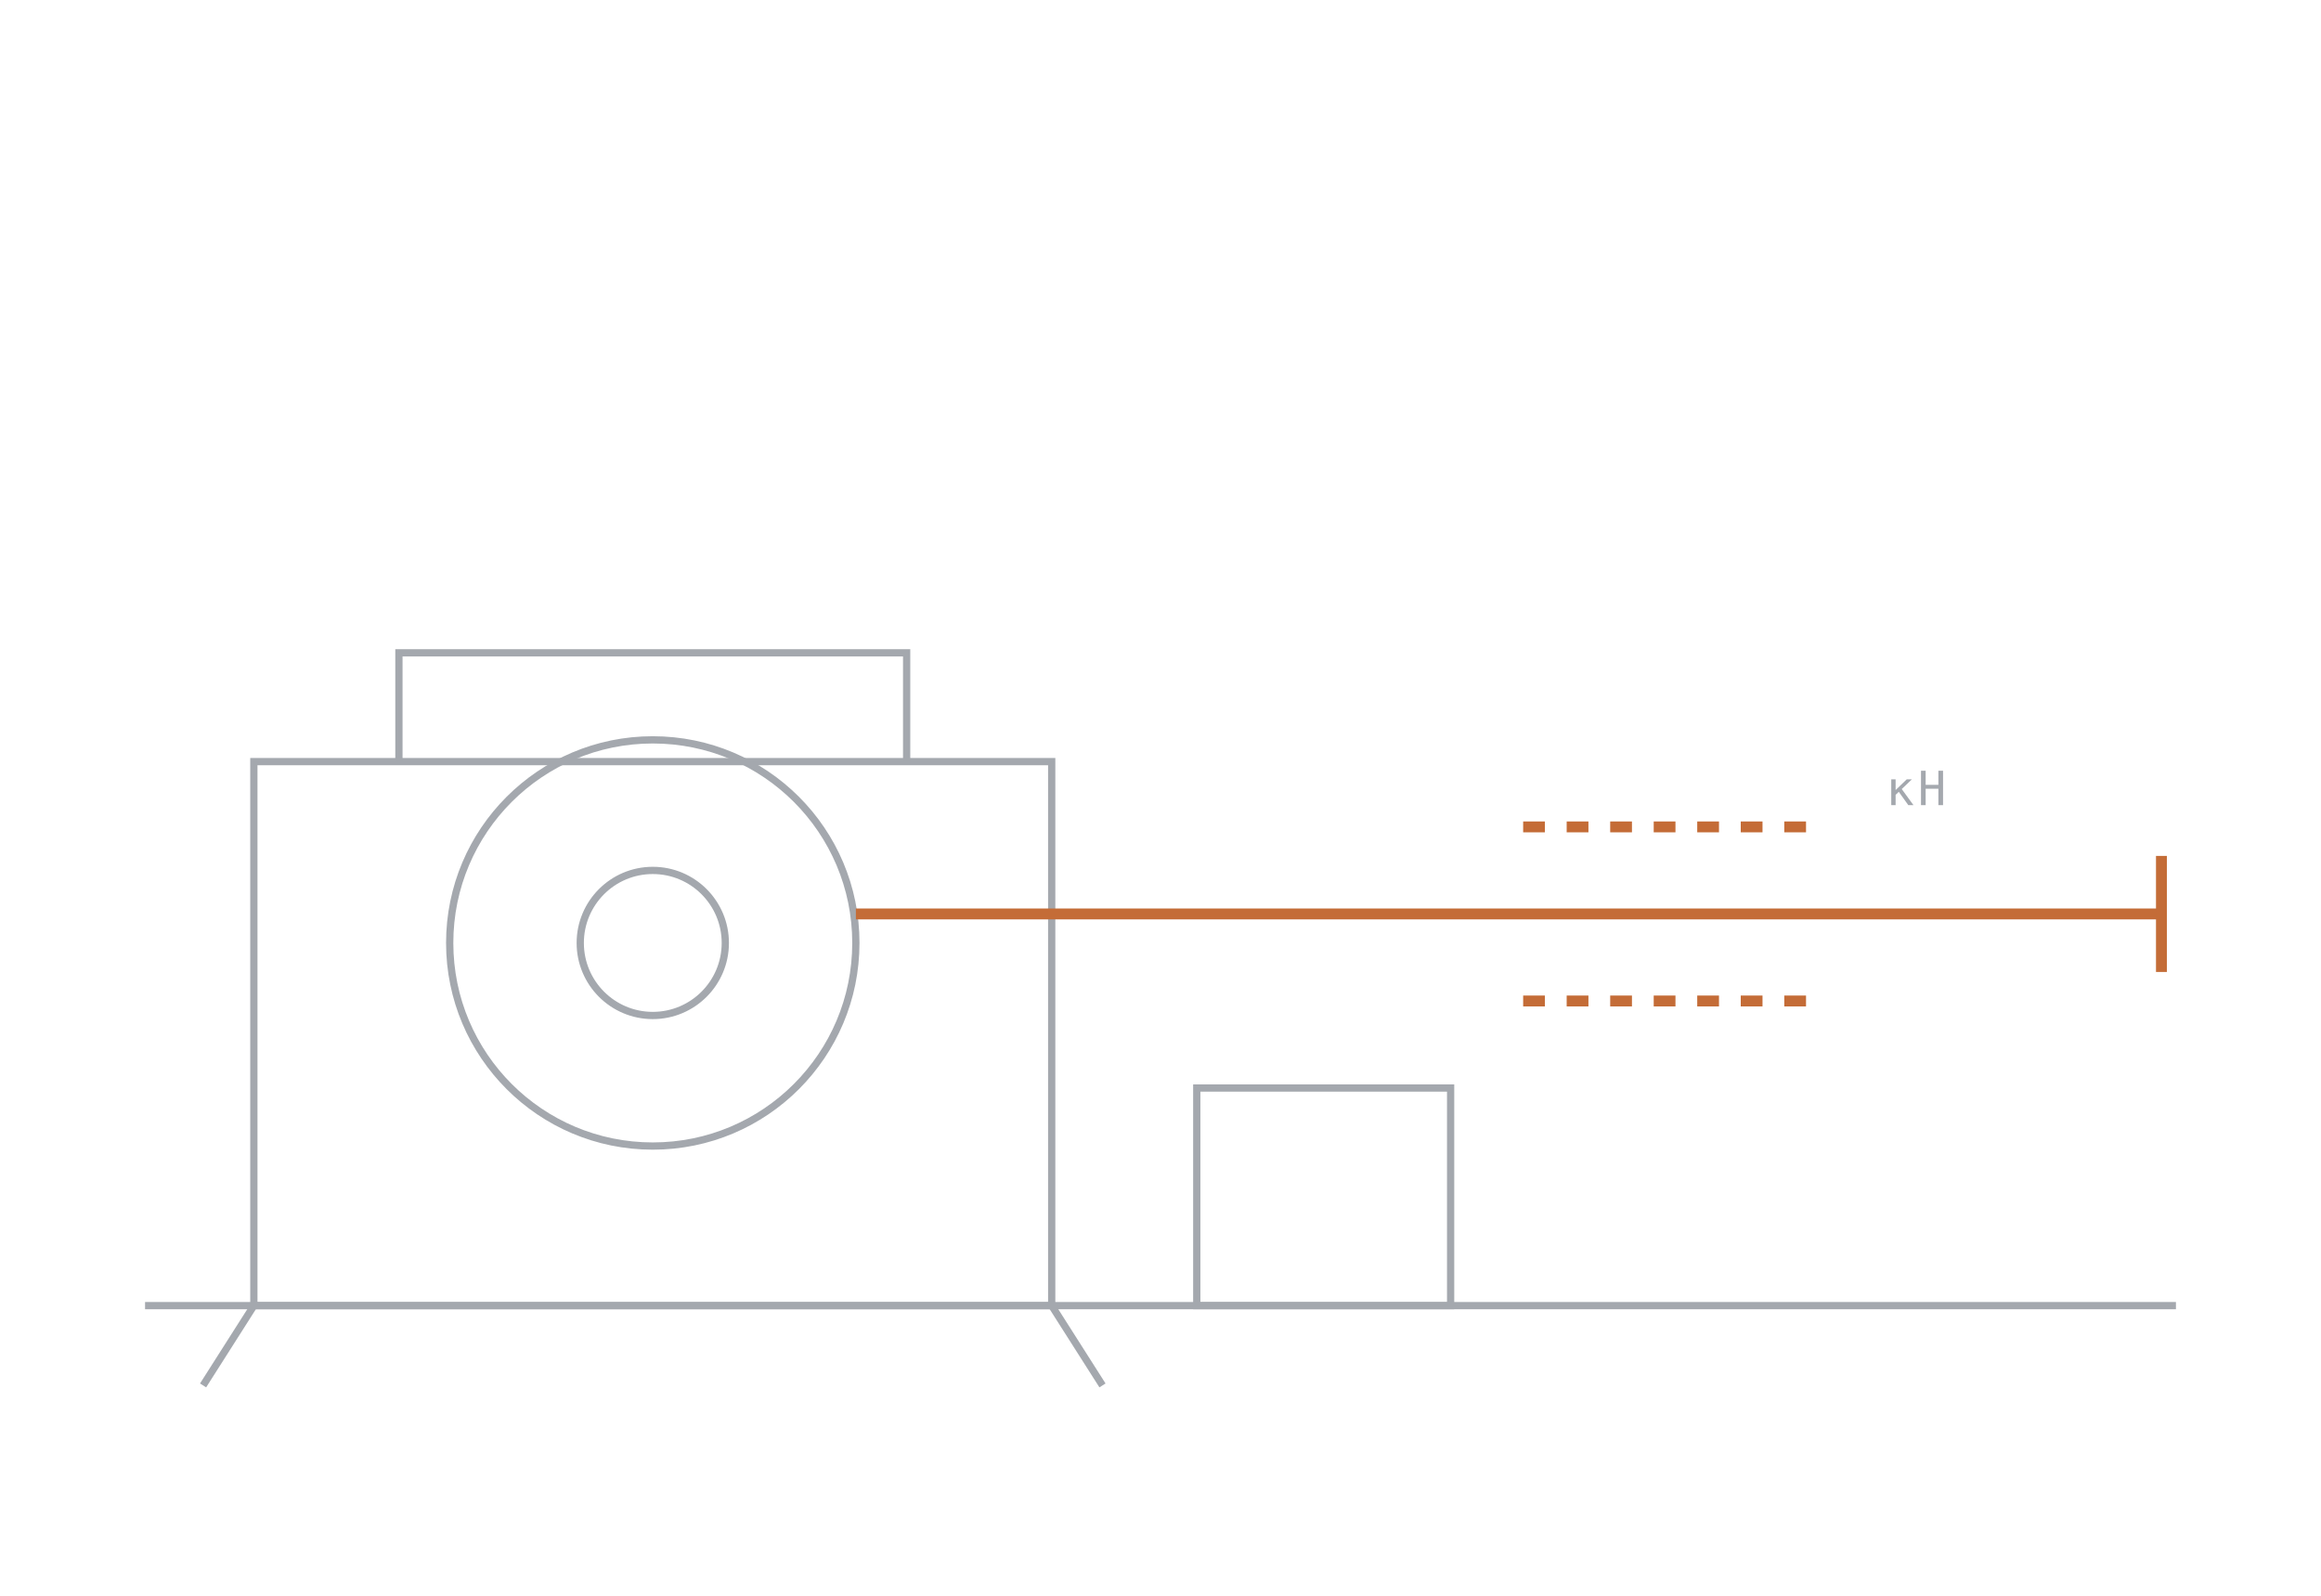
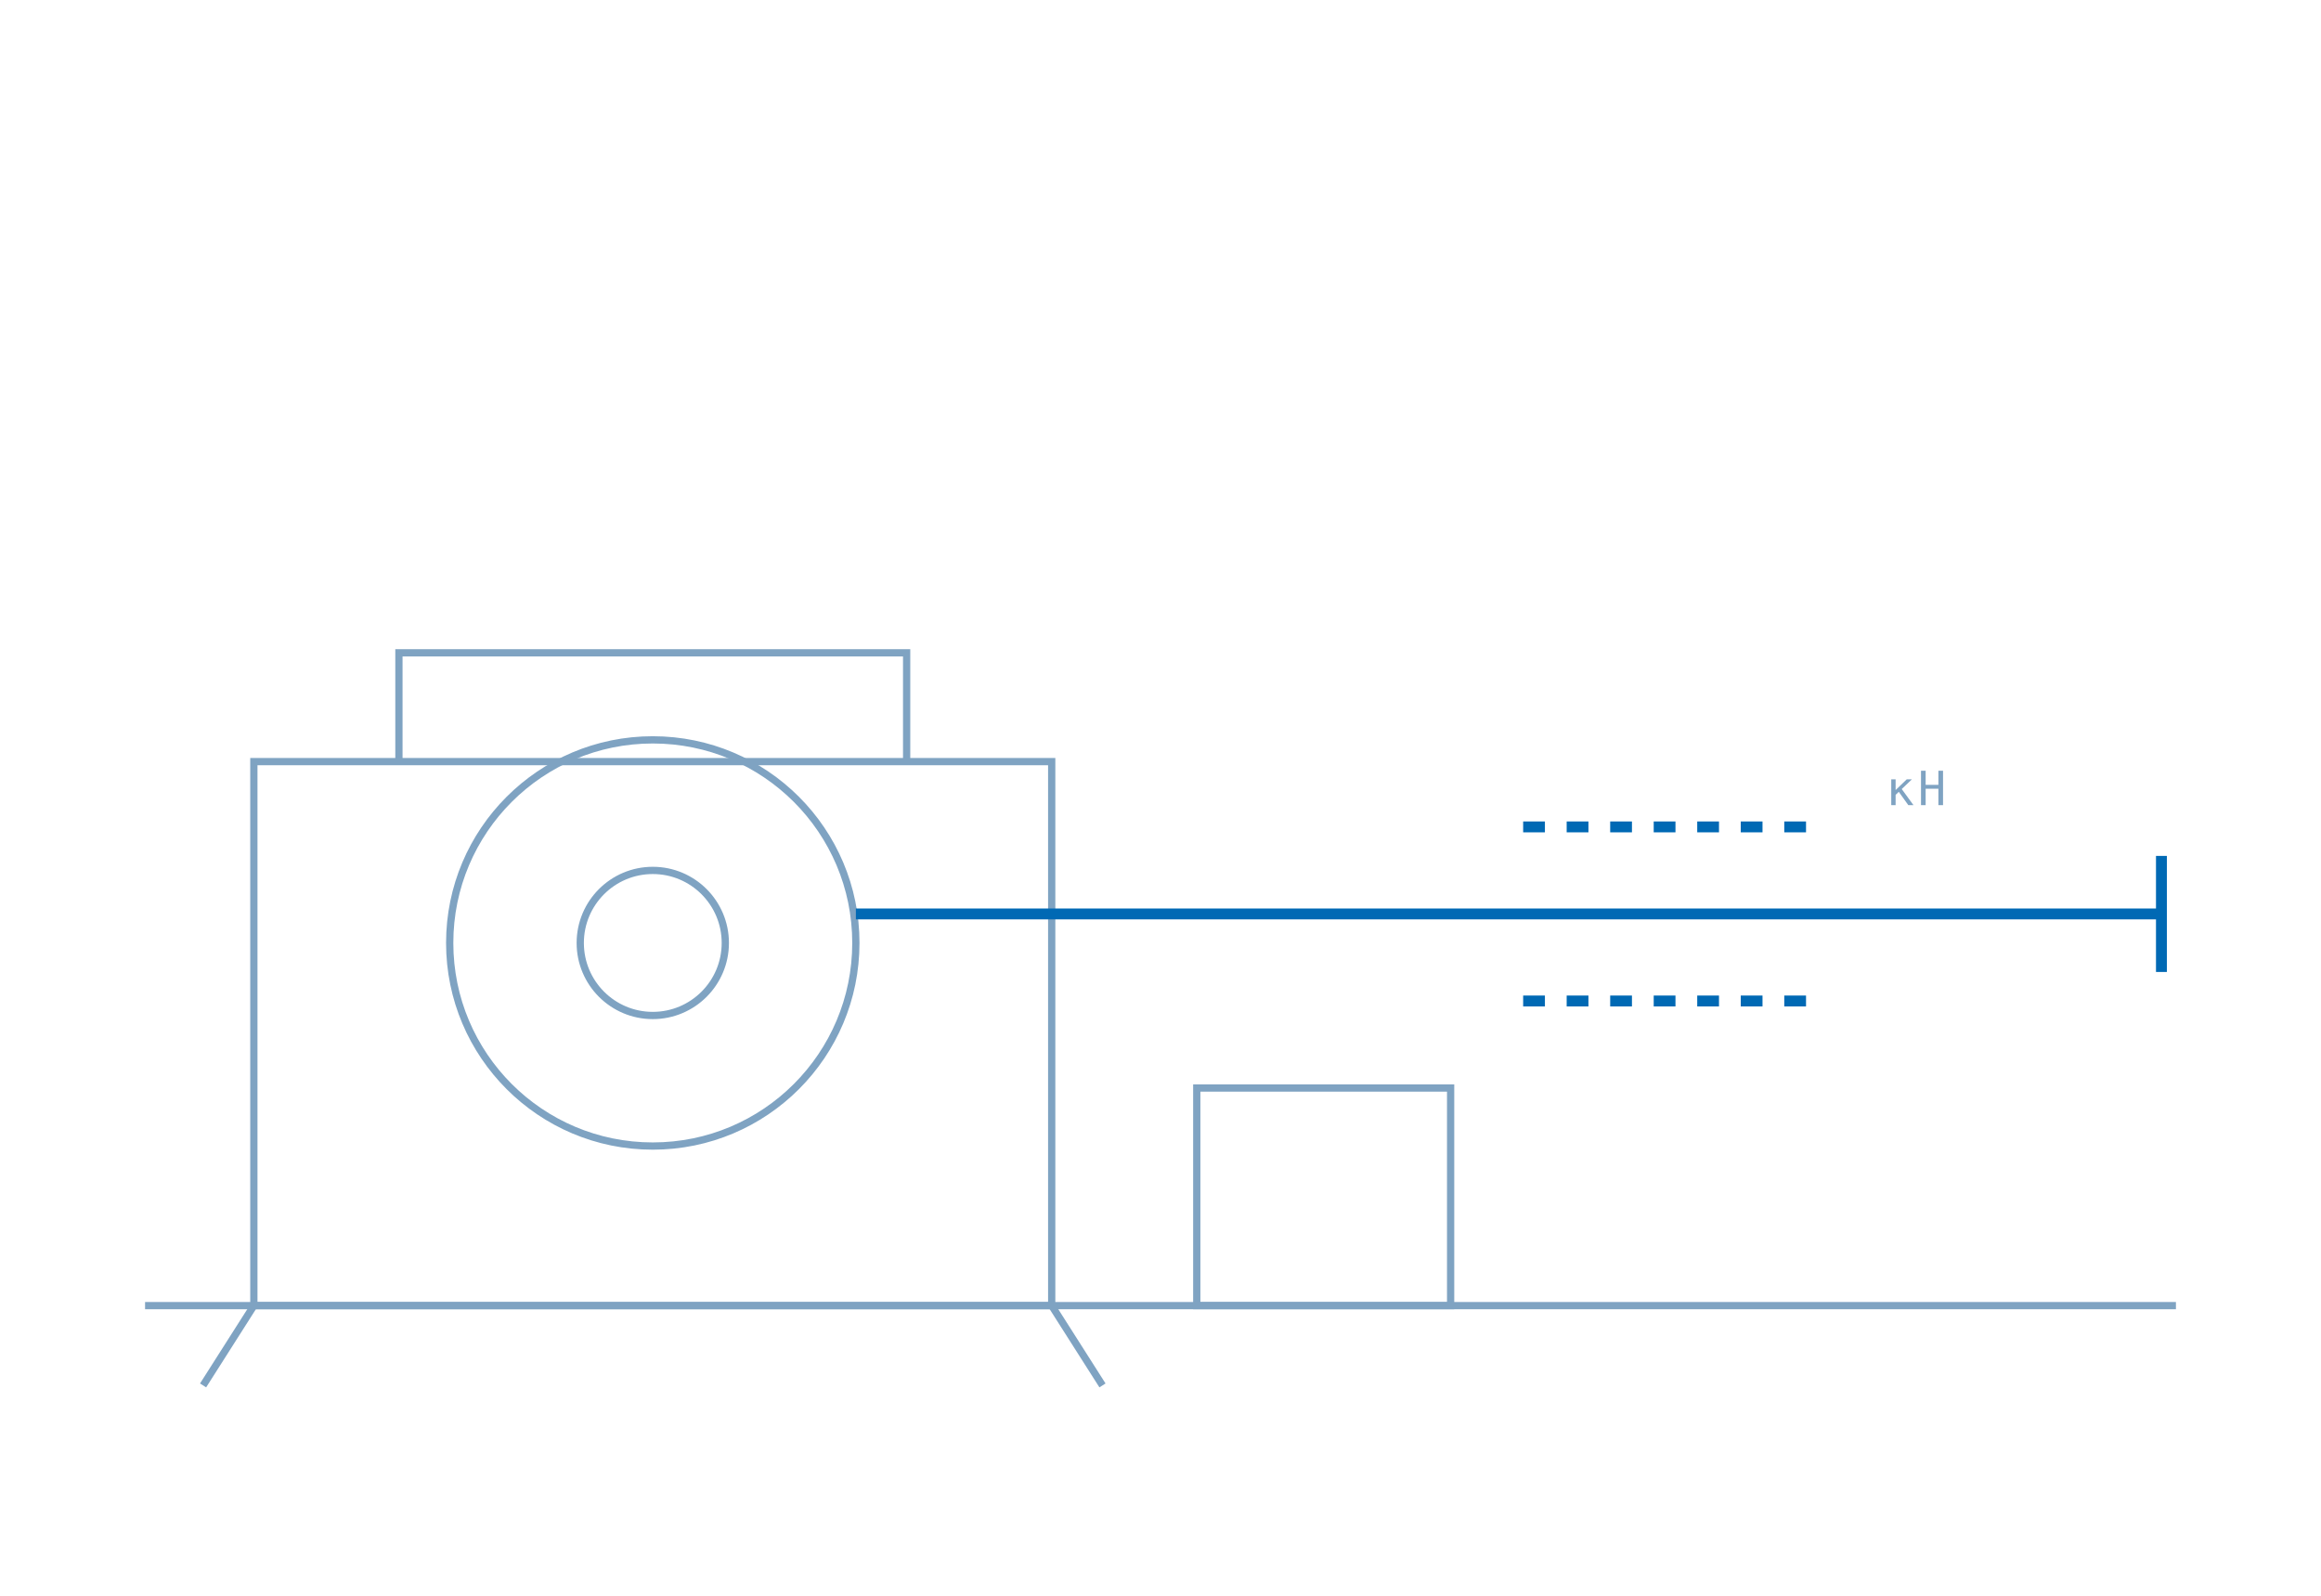
<svg xmlns="http://www.w3.org/2000/svg" viewBox="0 0 640 440">
-   <g stroke="#A4A8AE" stroke-width="2" fill="none">
+   <g stroke="#7FA3C2" stroke-width="2" fill="none">
    <path d="M40 360h560" />
    <rect x="70" y="210" width="220" height="150" />
    <circle cx="180" cy="260" r="56" />
    <circle cx="180" cy="260" r="20" />
    <path d="M70 360l-14 22M290 360l14 22" />
    <rect x="330" y="300" width="70" height="60" />
    <path d="M110 210v-30h140v30" />
  </g>
-   <g stroke="#C46C37" stroke-width="3" fill="none">
+   <g stroke="#0069B4" stroke-width="3" fill="none">
    <path d="M236 252h360" />
    <path d="M596 236v32" />
    <path d="M420 228h80M420 276h80" stroke-dasharray="6 6" />
  </g>
-   <g font-family="monospace" font-size="13" fill="#A4A8AE" letter-spacing="1">
+   <g font-family="monospace" font-size="13" fill="#7FA3C2" letter-spacing="1">
    <text x="520" y="222">кН</text>
  </g>
</svg>
